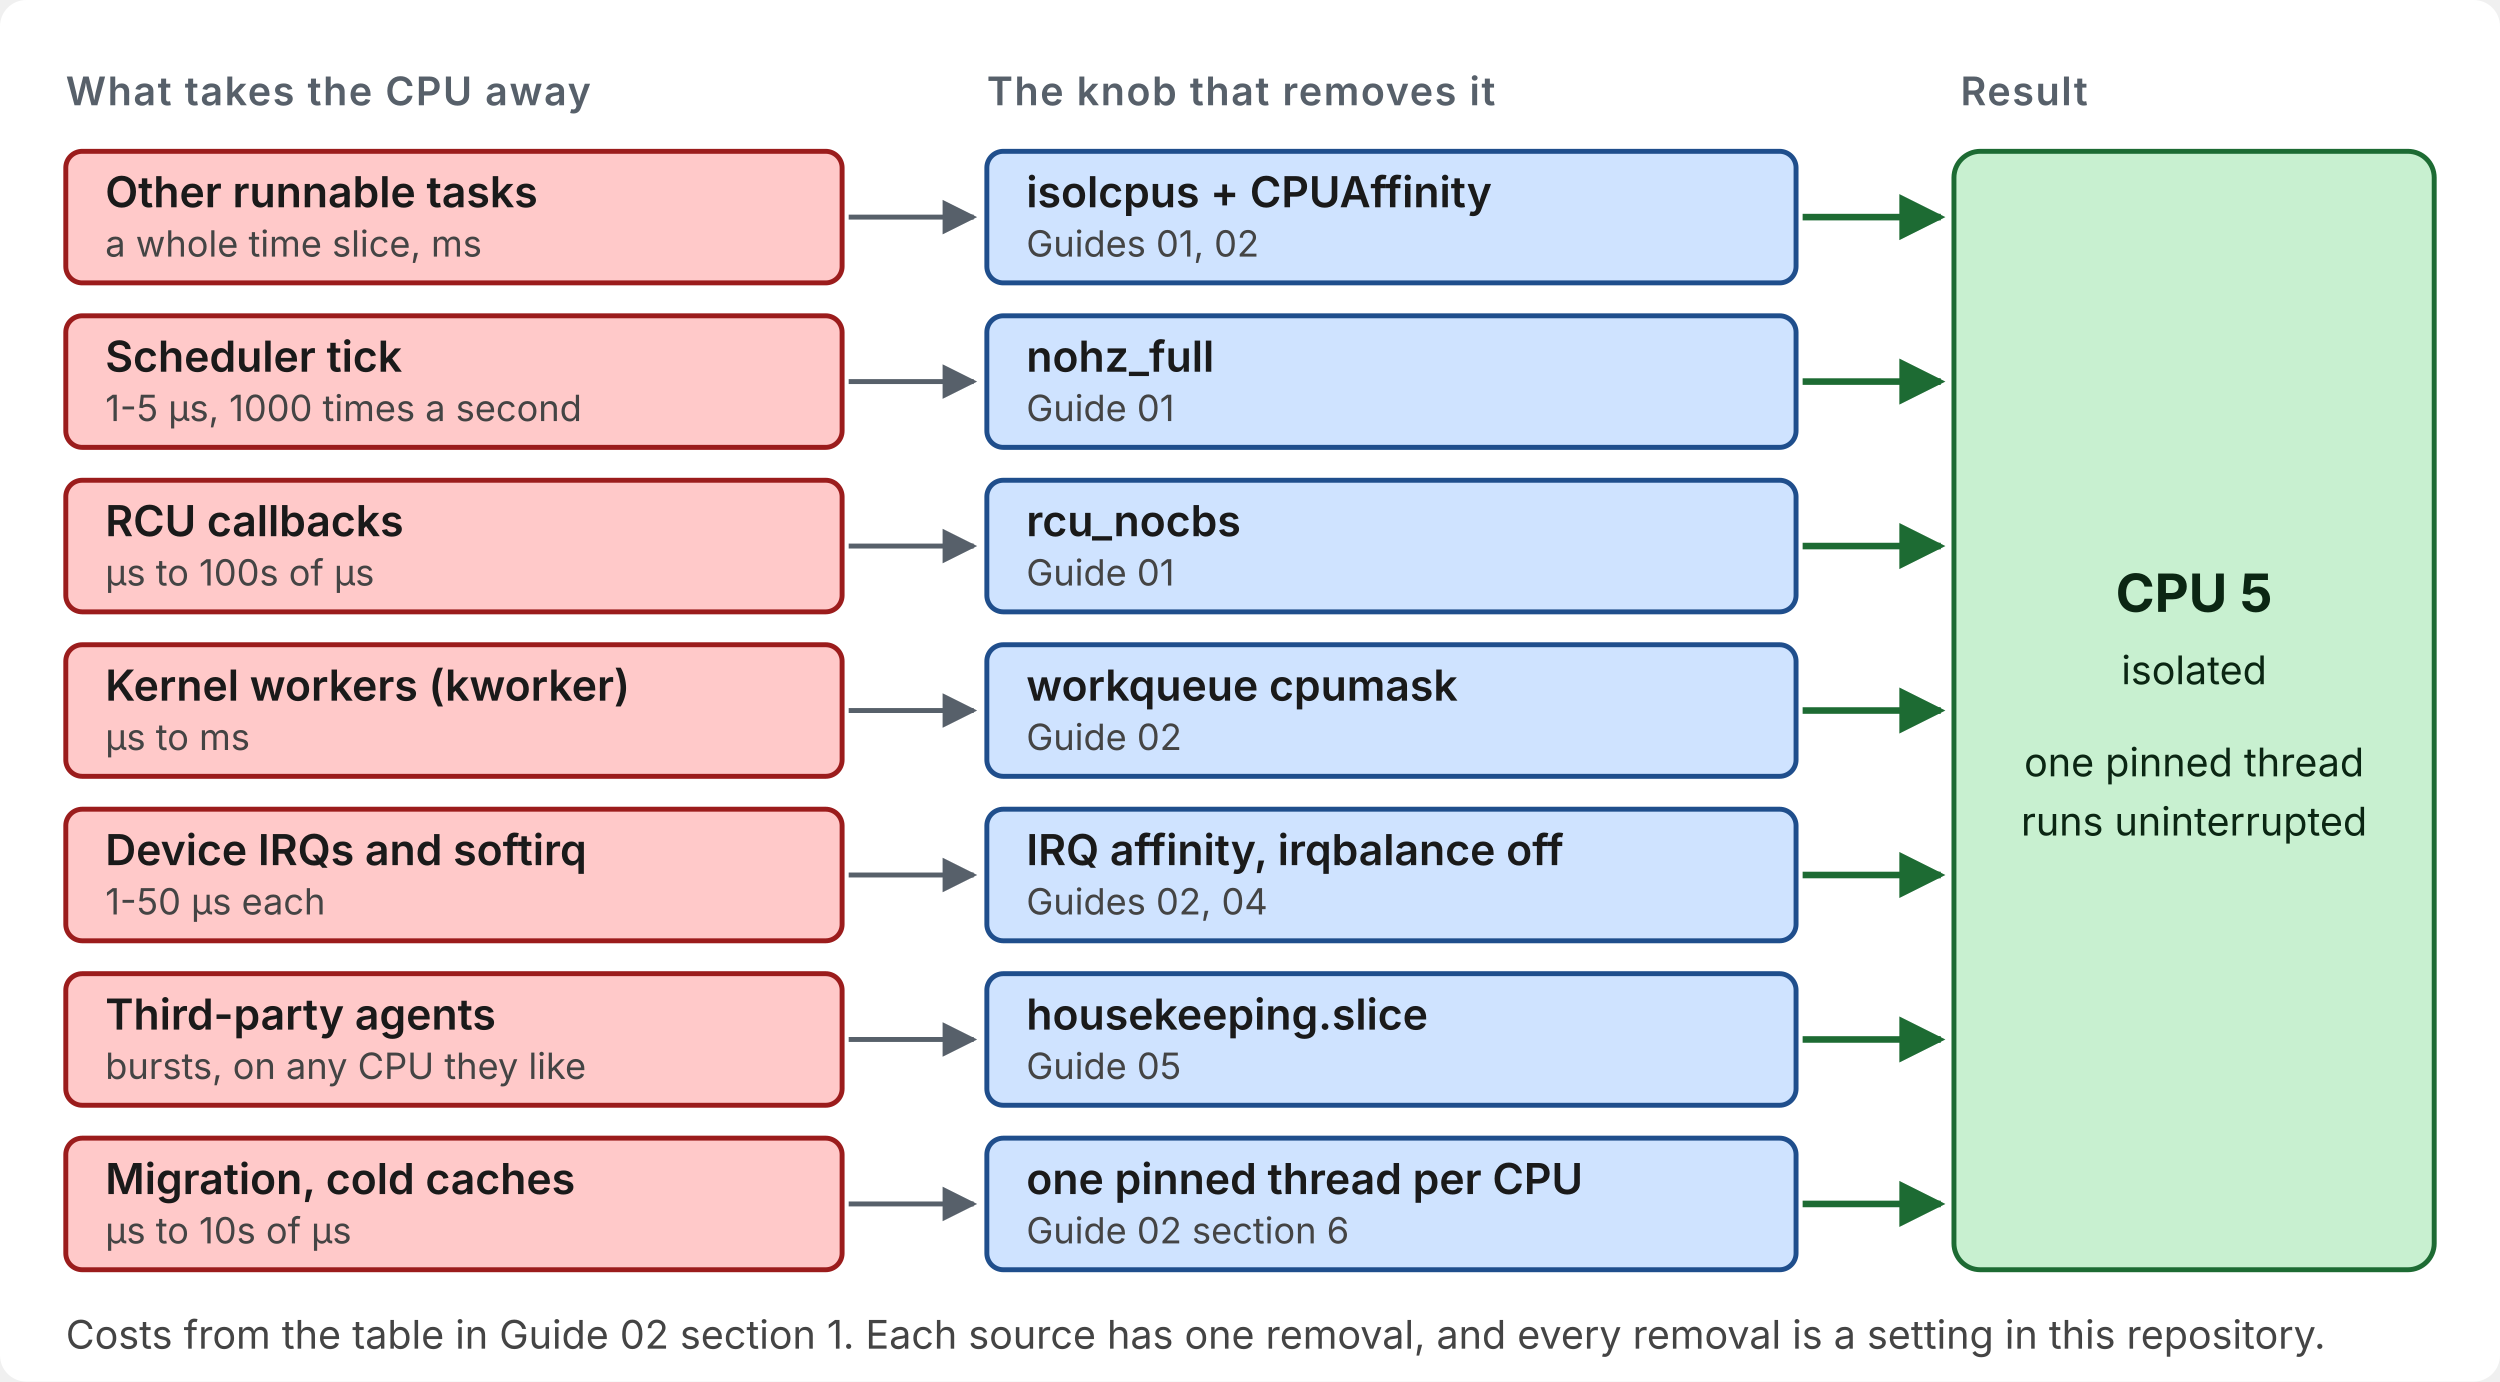
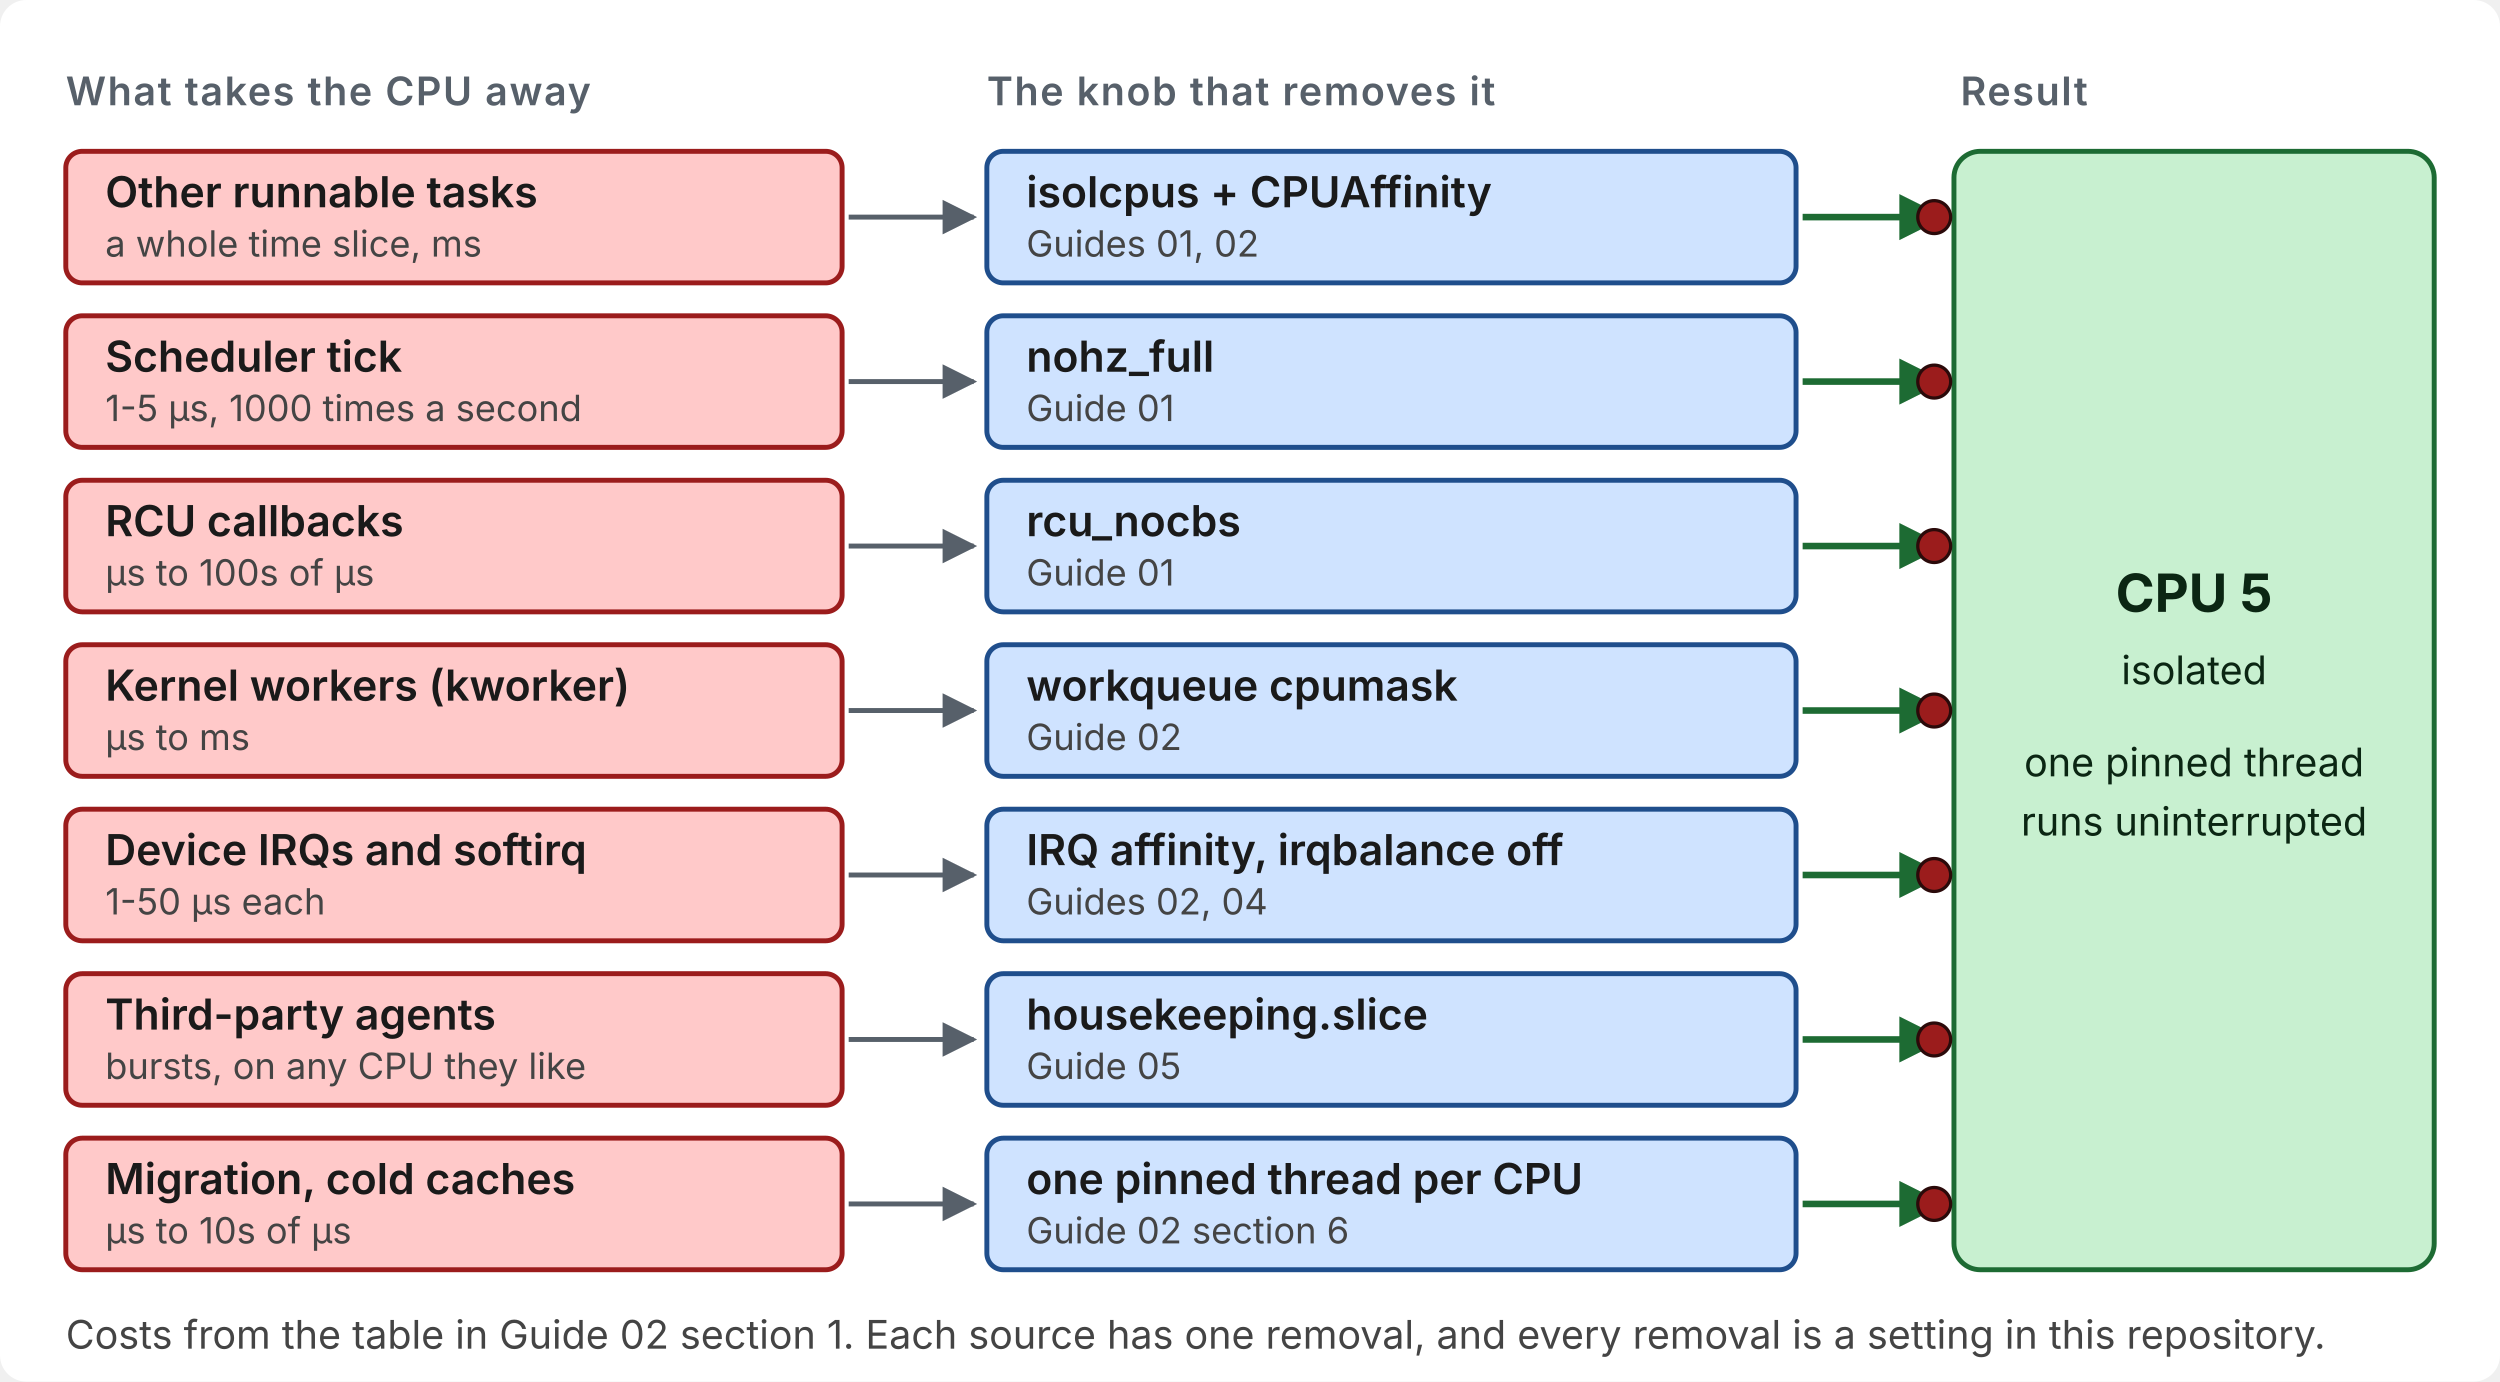
<svg xmlns="http://www.w3.org/2000/svg" viewBox="0 0 760 420" width="760" height="420" role="img" aria-labelledby="t d">
  <style>
  .bg { fill: #ffffff; }
  .lane { fill: #f6f8fa; stroke: #d0d7de; }
  .box { fill: #cfe3ff; stroke: #1f4e8c; stroke-width: 1.5; }
  .app { fill: #c8f0d0; stroke: #1d6b33; stroke-width: 1.5; }
  .spare { fill: #e6f7ea; stroke: #1d6b33; stroke-width: 1.5; stroke-dasharray: 4 3; }
  .wait { fill: #ffc9c9; stroke: #9b1c1c; stroke-width: 1.5; }
  .mut { fill: #eeeeee; stroke: #777777; stroke-width: 1.5; }
  .off { fill: #ffffff; stroke: #d0d7de; stroke-width: 1; }
  .foc { fill: #ffd166; stroke: #8a5a00; stroke-width: 2; }
  .lbl { font: 600 13px system-ui, -apple-system, "Segoe UI", sans-serif; fill: #1a1a1a; }
  .cap { font: 600 14px system-ui, -apple-system, "Segoe UI", sans-serif; fill: #1a1a1a; }
  .sub { font: 12px system-ui, -apple-system, "Segoe UI", sans-serif; fill: #444444; }
  .role { font: 11px system-ui, -apple-system, "Segoe UI", sans-serif; fill: #444444; }
  .mid { font: 600 11px system-ui, -apple-system, "Segoe UI", sans-serif; fill: #1a1a1a; text-anchor: middle; }
  .midr { font: 700 10px system-ui, -apple-system, "Segoe UI", sans-serif; fill: #2b0a0a; text-anchor: middle; }
  .midw { font: 700 10px system-ui, -apple-system, "Segoe UI", sans-serif; fill: #0b1f33; text-anchor: middle; }
  .axis { font: 11px system-ui, -apple-system, "Segoe UI", sans-serif; fill: #57606a; text-anchor: middle; }

  .hdr { font: 600 12px system-ui, -apple-system, "Segoe UI", sans-serif; fill: #57606a; text-transform: uppercase; letter-spacing: 0.04em; }
  .arr { stroke: #57606a; stroke-width: 1.5; fill: none; }
  .ok { stroke: #1d6b33; stroke-width: 2; fill: none; }
  .big { font: 700 16px system-ui, -apple-system, "Segoe UI", sans-serif; fill: #0b2613; text-anchor: middle; }
  .bigs { font: 12px system-ui, -apple-system, "Segoe UI", sans-serif; fill: #0b2613; text-anchor: middle; }
+   .tk1 { fill: #9b1c1c; stroke: #2b0a0a; stroke-width: 1; transform: translate(588px, 66px); animation: tk1 10s linear infinite; }
+   @keyframes tk1 { 0% { transform: translate(256px, 66px); } 4% { transform: translate(256px, 66px); } 4.93% { transform: translate(300px, 66px); } 7.93% { transform: translate(300px, 66px); } 13.11% { transform: translate(546px, 66px); } 14% { transform: translate(588px, 66px); } 100% { transform: translate(588px, 66px); } }
+   .pl2 { animation: pl2 10s linear infinite; }
+   @keyframes pl2 { 0%, 4.83% { fill: #cfe3ff; } 6.93% { fill: #9cc3ff; stroke-width: 3; } 10.93%, 100% { fill: #cfe3ff; } }
+   .tk3 { fill: #9b1c1c; stroke: #2b0a0a; stroke-width: 1; transform: translate(588px, 116px); animation: tk3 10s linear infinite; }
+   @keyframes tk3 { 0% { transform: translate(256px, 116px); } 16% { transform: translate(256px, 116px); } 16.93% { transform: translate(300px, 116px); } 19.93% { transform: translate(300px, 116px); } 25.11% { transform: translate(546px, 116px); } 26% { transform: translate(588px, 116px); } 100% { transform: translate(588px, 116px); } }
+   .pl4 { animation: pl4 10s linear infinite; }
+   @keyframes pl4 { 0%, 16.83% { fill: #cfe3ff; } 18.93% { fill: #9cc3ff; stroke-width: 3; } 22.93%, 100% { fill: #cfe3ff; } }
+   .tk5 { fill: #9b1c1c; stroke: #2b0a0a; stroke-width: 1; transform: translate(588px, 166px); animation: tk5 10s linear infinite; }
+   @keyframes tk5 { 0% { transform: translate(256px, 166px); } 28% { transform: translate(256px, 166px); } 28.93% { transform: translate(300px, 166px); } 31.93% { transform: translate(300px, 166px); } 37.11% { transform: translate(546px, 166px); } 38% { transform: translate(588px, 166px); } 100% { transform: translate(588px, 166px); } }
+   .pl6 { animation: pl6 10s linear infinite; }
+   @keyframes pl6 { 0%, 28.83% { fill: #cfe3ff; } 30.93% { fill: #9cc3ff; stroke-width: 3; } 34.93%, 100% { fill: #cfe3ff; } }
+   .tk7 { fill: #9b1c1c; stroke: #2b0a0a; stroke-width: 1; transform: translate(588px, 216px); animation: tk7 10s linear infinite; }
+   @keyframes tk7 { 0% { transform: translate(256px, 216px); } 40% { transform: translate(256px, 216px); } 40.93% { transform: translate(300px, 216px); } 43.93% { transform: translate(300px, 216px); } 49.11% { transform: translate(546px, 216px); } 50% { transform: translate(588px, 216px); } 100% { transform: translate(588px, 216px); } }
+   .pl8 { animation: pl8 10s linear infinite; }
+   @keyframes pl8 { 0%, 40.83% { fill: #cfe3ff; } 42.93% { fill: #9cc3ff; stroke-width: 3; } 46.93%, 100% { fill: #cfe3ff; } }
+   .tk9 { fill: #9b1c1c; stroke: #2b0a0a; stroke-width: 1; transform: translate(588px, 266px); animation: tk9 10s linear infinite; }
+   @keyframes tk9 { 0% { transform: translate(256px, 266px); } 52% { transform: translate(256px, 266px); } 52.93% { transform: translate(300px, 266px); } 55.93% { transform: translate(300px, 266px); } 61.11% { transform: translate(546px, 266px); } 62% { transform: translate(588px, 266px); } 100% { transform: translate(588px, 266px); } }
+   .pl10 { animation: pl10 10s linear infinite; }
+   @keyframes pl10 { 0%, 52.83% { fill: #cfe3ff; } 54.93% { fill: #9cc3ff; stroke-width: 3; } 58.93%, 100% { fill: #cfe3ff; } }
+   .tk11 { fill: #9b1c1c; stroke: #2b0a0a; stroke-width: 1; transform: translate(588px, 316px); animation: tk11 10s linear infinite; }
+   @keyframes tk11 { 0% { transform: translate(256px, 316px); } 64% { transform: translate(256px, 316px); } 64.93% { transform: translate(300px, 316px); } 67.93% { transform: translate(300px, 316px); } 73.11% { transform: translate(546px, 316px); } 74% { transform: translate(588px, 316px); } 100% { transform: translate(588px, 316px); } }
+   .pl12 { animation: pl12 10s linear infinite; }
+   @keyframes pl12 { 0%, 64.83% { fill: #cfe3ff; } 66.93% { fill: #9cc3ff; stroke-width: 3; } 70.93%, 100% { fill: #cfe3ff; } }
+   .tk13 { fill: #9b1c1c; stroke: #2b0a0a; stroke-width: 1; transform: translate(588px, 366px); animation: tk13 10s linear infinite; }
+   @keyframes tk13 { 0% { transform: translate(256px, 366px); } 76% { transform: translate(256px, 366px); } 76.93% { transform: translate(300px, 366px); } 79.93% { transform: translate(300px, 366px); } 85.11% { transform: translate(546px, 366px); } 86% { transform: translate(588px, 366px); } 100% { transform: translate(588px, 366px); } }
+   .pl14 { animation: pl14 10s linear infinite; }
+   @keyframes pl14 { 0%, 76.83% { fill: #cfe3ff; } 78.93% { fill: #9cc3ff; stroke-width: 3; } 82.93%, 100% { fill: #cfe3ff; } }
  @media (prefers-color-scheme: dark) {
    svg &gt; * { filter: invert(0.88) hue-rotate(180deg); }
+   }
+   @media (prefers-reduced-motion: reduce) {
+     .tk1, .pl2, .tk3, .pl4, .tk5, .pl6, .tk7, .pl8, .tk9, .pl10, .tk11, .pl12, .tk13, .pl14 { animation: none; }
  }
</style>
  <rect class="bg" x="0" y="0" width="760" height="420" rx="8" />
  <defs>
    <marker id="a" viewBox="0 0 10 10" refX="9" refY="5" markerWidth="7" markerHeight="7" orient="auto-start-reverse">
      <path d="M0 0 L10 5 L0 10 z" fill="#57606a" />
    </marker>
    <marker id="g" viewBox="0 0 10 10" refX="9" refY="5" markerWidth="7" markerHeight="7" orient="auto-start-reverse">
      <path d="M0 0 L10 5 L0 10 z" fill="#1d6b33" />
    </marker>
  </defs>
  <text class="hdr" x="20" y="32">What takes the CPU away</text>
  <text class="hdr" x="300" y="32">The knob that removes it</text>
  <text class="hdr" x="596" y="32">Result</text>
  <rect class="wait" x="20" y="46" width="236" height="40" rx="5" />
  <text class="lbl" x="32" y="63">Other runnable tasks</text>
  <text class="role" x="32" y="78">a whole time slice, ms</text>
  <line class="arr" x1="258" y1="66" x2="296" y2="66" marker-end="url(#a)" />
-   <rect class="box" x="300" y="46" width="246" height="40" rx="5" />
+   <rect class="box pl2" x="300" y="46" width="246" height="40" rx="5" />
  <text class="lbl" x="312" y="63">isolcpus + CPUAffinity</text>
  <text class="role" x="312" y="78">Guides 01, 02</text>
  <line class="ok" x1="548" y1="66" x2="590" y2="66" marker-end="url(#g)" />
  <rect class="wait" x="20" y="96" width="236" height="40" rx="5" />
  <text class="lbl" x="32" y="113">Scheduler tick</text>
  <text class="role" x="32" y="128">1-5 µs, 1000 times a second</text>
  <line class="arr" x1="258" y1="116" x2="296" y2="116" marker-end="url(#a)" />
-   <rect class="box" x="300" y="96" width="246" height="40" rx="5" />
+   <rect class="box pl4" x="300" y="96" width="246" height="40" rx="5" />
  <text class="lbl" x="312" y="113">nohz_full</text>
  <text class="role" x="312" y="128">Guide 01</text>
  <line class="ok" x1="548" y1="116" x2="590" y2="116" marker-end="url(#g)" />
  <rect class="wait" x="20" y="146" width="236" height="40" rx="5" />
  <text class="lbl" x="32" y="163">RCU callbacks</text>
  <text class="role" x="32" y="178">µs to 100s of µs</text>
  <line class="arr" x1="258" y1="166" x2="296" y2="166" marker-end="url(#a)" />
-   <rect class="box" x="300" y="146" width="246" height="40" rx="5" />
+   <rect class="box pl6" x="300" y="146" width="246" height="40" rx="5" />
  <text class="lbl" x="312" y="163">rcu_nocbs</text>
  <text class="role" x="312" y="178">Guide 01</text>
  <line class="ok" x1="548" y1="166" x2="590" y2="166" marker-end="url(#g)" />
  <rect class="wait" x="20" y="196" width="236" height="40" rx="5" />
  <text class="lbl" x="32" y="213">Kernel workers (kworker)</text>
  <text class="role" x="32" y="228">µs to ms</text>
  <line class="arr" x1="258" y1="216" x2="296" y2="216" marker-end="url(#a)" />
-   <rect class="box" x="300" y="196" width="246" height="40" rx="5" />
+   <rect class="box pl8" x="300" y="196" width="246" height="40" rx="5" />
  <text class="lbl" x="312" y="213">workqueue cpumask</text>
  <text class="role" x="312" y="228">Guide 02</text>
  <line class="ok" x1="548" y1="216" x2="590" y2="216" marker-end="url(#g)" />
  <rect class="wait" x="20" y="246" width="236" height="40" rx="5" />
  <text class="lbl" x="32" y="263">Device IRQs and softirq</text>
  <text class="role" x="32" y="278">1-50 µs each</text>
  <line class="arr" x1="258" y1="266" x2="296" y2="266" marker-end="url(#a)" />
-   <rect class="box" x="300" y="246" width="246" height="40" rx="5" />
+   <rect class="box pl10" x="300" y="246" width="246" height="40" rx="5" />
  <text class="lbl" x="312" y="263">IRQ affinity, irqbalance off</text>
  <text class="role" x="312" y="278">Guides 02, 04</text>
  <line class="ok" x1="548" y1="266" x2="590" y2="266" marker-end="url(#g)" />
  <rect class="wait" x="20" y="296" width="236" height="40" rx="5" />
  <text class="lbl" x="32" y="313">Third-party agents</text>
  <text class="role" x="32" y="328">bursts, on any CPU they like</text>
  <line class="arr" x1="258" y1="316" x2="296" y2="316" marker-end="url(#a)" />
-   <rect class="box" x="300" y="296" width="246" height="40" rx="5" />
+   <rect class="box pl12" x="300" y="296" width="246" height="40" rx="5" />
  <text class="lbl" x="312" y="313">housekeeping.slice</text>
  <text class="role" x="312" y="328">Guide 05</text>
  <line class="ok" x1="548" y1="316" x2="590" y2="316" marker-end="url(#g)" />
  <rect class="wait" x="20" y="346" width="236" height="40" rx="5" />
  <text class="lbl" x="32" y="363">Migration, cold caches</text>
  <text class="role" x="32" y="378">µs to 10s of µs</text>
  <line class="arr" x1="258" y1="366" x2="296" y2="366" marker-end="url(#a)" />
-   <rect class="box" x="300" y="346" width="246" height="40" rx="5" />
+   <rect class="box pl14" x="300" y="346" width="246" height="40" rx="5" />
  <text class="lbl" x="312" y="363">one pinned thread per CPU</text>
  <text class="role" x="312" y="378">Guide 02 section 6</text>
  <line class="ok" x1="548" y1="366" x2="590" y2="366" marker-end="url(#g)" />
  <rect class="app" x="594" y="46" width="146" height="340" rx="8" />
  <text class="big" x="667" y="186">CPU 5</text>
  <text class="bigs" x="667" y="208">isolated</text>
  <text class="bigs" x="667" y="236">one pinned thread</text>
  <text class="bigs" x="667" y="254">runs uninterrupted</text>
  <text class="sub" x="20" y="410">Costs from the table in Guide 02 section 1. Each source has one removal, and every removal is a setting in this repository.</text>
+   <circle class="tk1" cx="0" cy="0" r="5" />
+   <circle class="tk3" cx="0" cy="0" r="5" />
+   <circle class="tk5" cx="0" cy="0" r="5" />
+   <circle class="tk7" cx="0" cy="0" r="5" />
+   <circle class="tk9" cx="0" cy="0" r="5" />
+   <circle class="tk11" cx="0" cy="0" r="5" />
+   <circle class="tk13" cx="0" cy="0" r="5" />
</svg>
